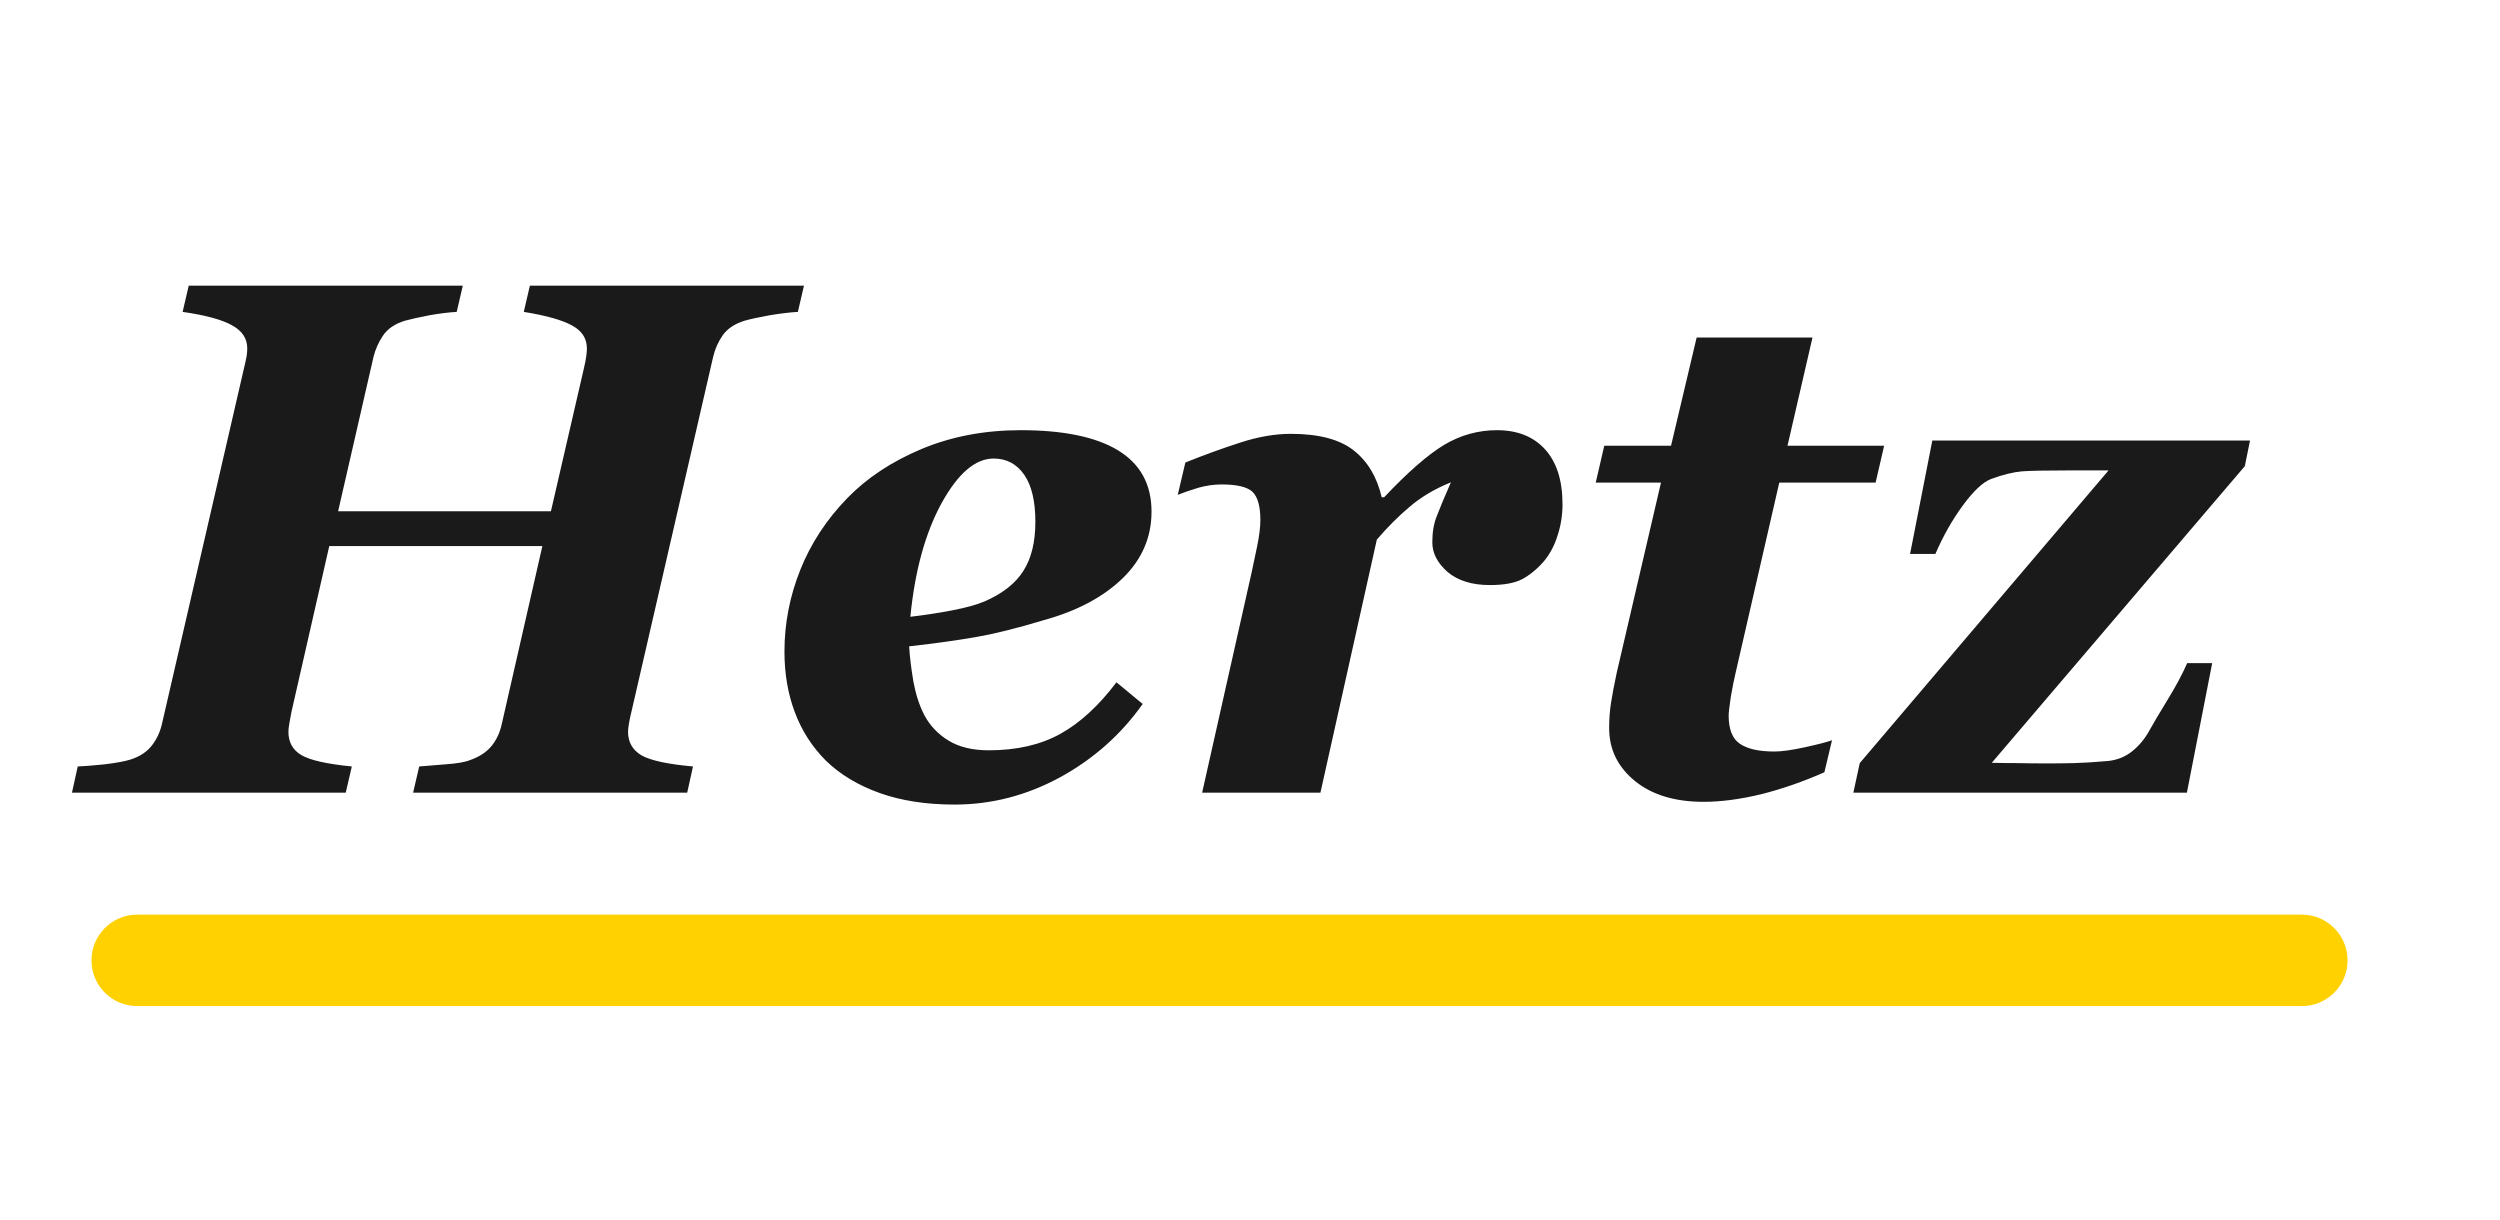
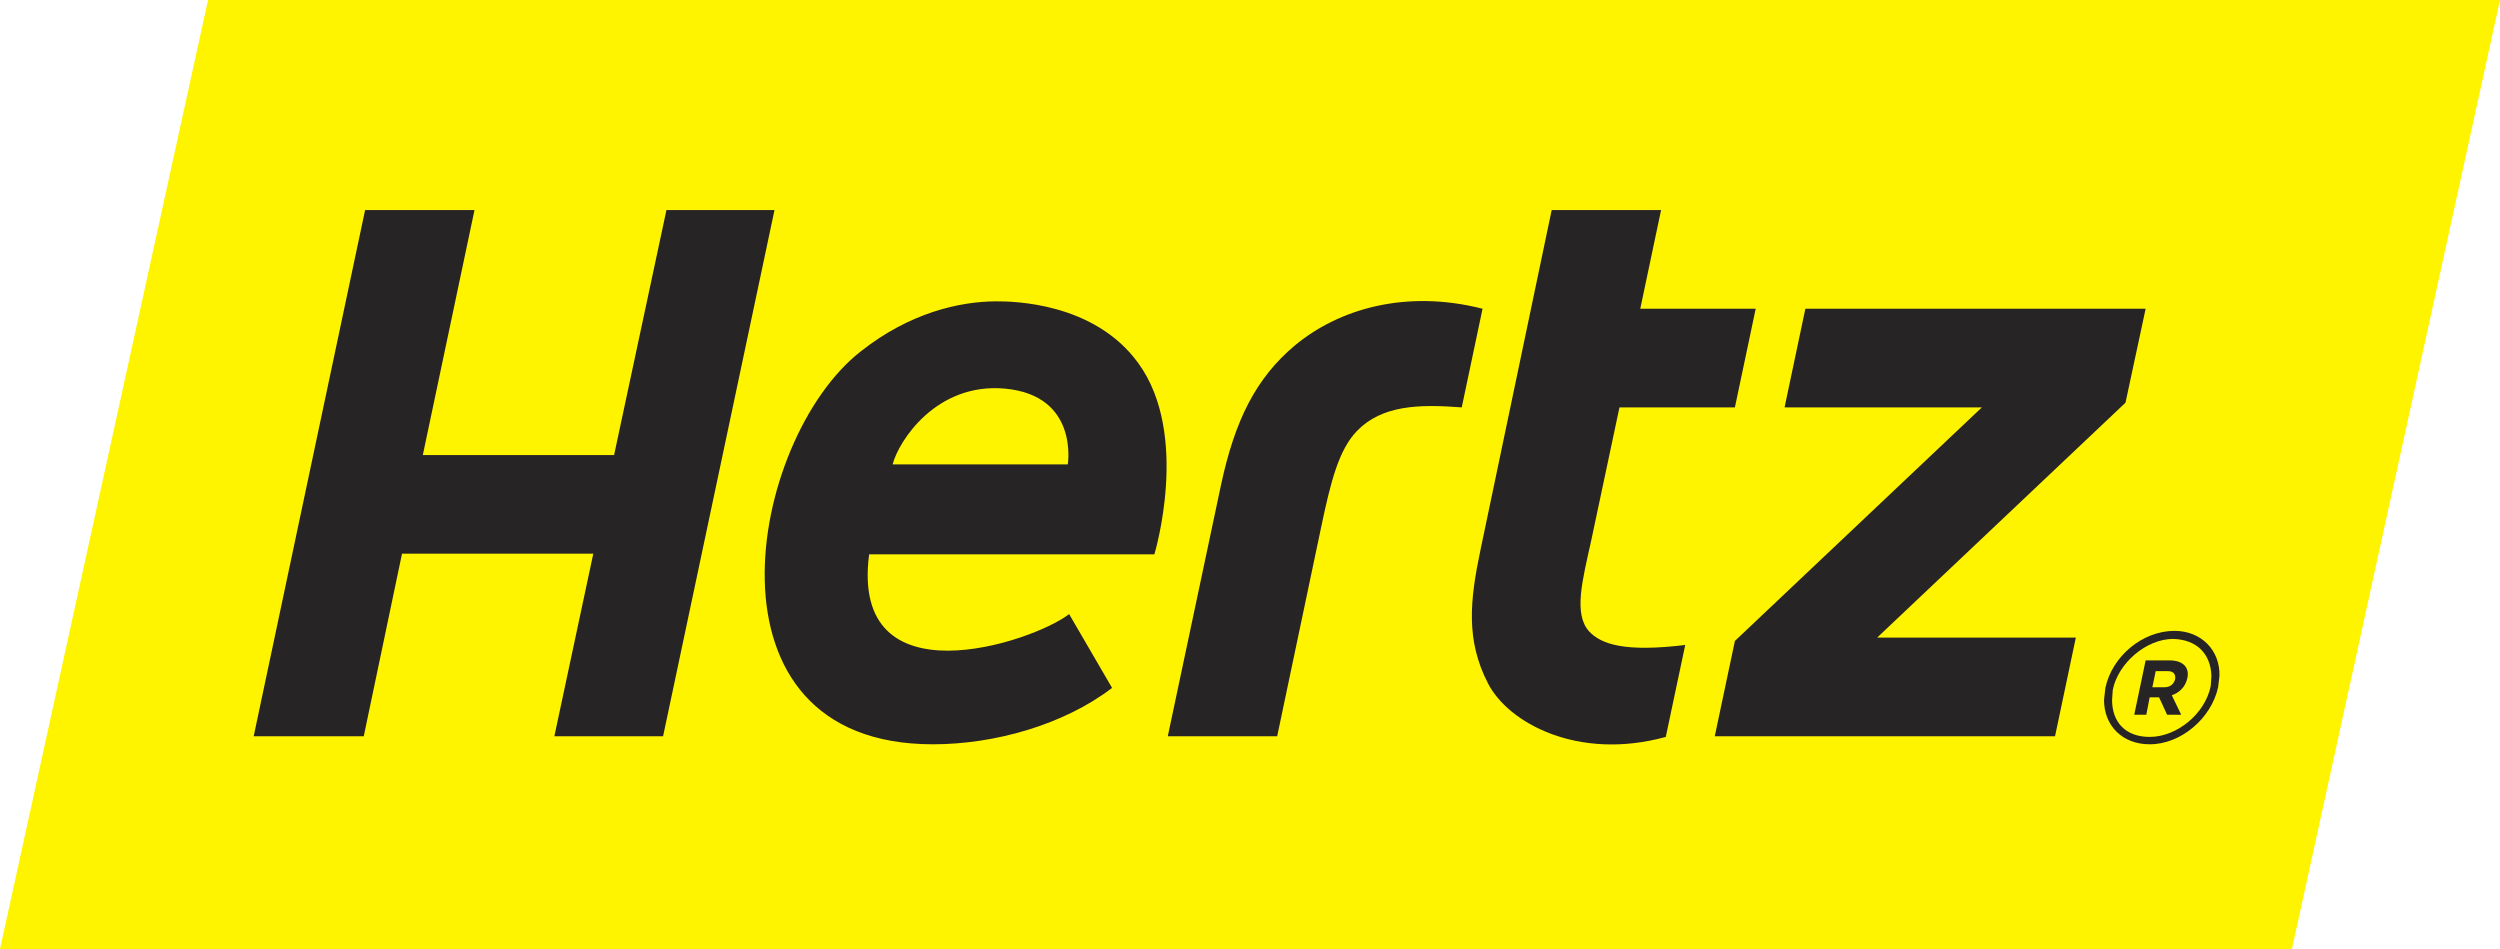
- <svg xmlns="http://www.w3.org/2000/svg" viewBox="0 0 82 40" fill="none">
-   <path d="M17.38 9.37L26.37 9.37L26.17 10.23Q25.80 10.25 25.25 10.34Q24.70 10.44 24.42 10.52L24.42 10.52Q23.94 10.67 23.71 10.99Q23.48 11.32 23.39 11.71L23.39 11.71L20.71 23.35Q20.66 23.55 20.63 23.73Q20.60 23.90 20.60 24.00L20.60 24.00Q20.60 24.52 21.05 24.78Q21.50 25.03 22.73 25.14L22.73 25.14L22.54 26L13.55 26L13.75 25.14Q14.05 25.12 14.61 25.07Q15.18 25.03 15.42 24.93L15.42 24.93Q15.88 24.77 16.13 24.46Q16.37 24.16 16.46 23.74L16.46 23.74L17.79 17.91L10.80 17.91L9.56 23.35Q9.52 23.55 9.49 23.73Q9.46 23.90 9.46 24.00L9.46 24.00Q9.46 24.52 9.89 24.77Q10.32 25.02 11.54 25.14L11.54 25.14L11.34 26L2.36 26L2.55 25.14Q2.85 25.13 3.43 25.07Q4.01 25.00 4.29 24.91L4.29 24.91Q4.75 24.76 4.99 24.44Q5.23 24.13 5.32 23.71L5.32 23.71L8.00 12.09Q8.06 11.84 8.09 11.68Q8.11 11.52 8.11 11.43L8.11 11.43Q8.11 10.94 7.61 10.67Q7.11 10.39 5.99 10.23L5.99 10.23L6.19 9.37L15.18 9.37L14.98 10.23Q14.61 10.25 14.09 10.34Q13.57 10.44 13.28 10.52L13.28 10.52Q12.79 10.67 12.56 11.01Q12.34 11.34 12.25 11.71L12.25 11.71L11.09 16.77L18.07 16.77L19.15 12.09Q19.21 11.84 19.23 11.68Q19.25 11.52 19.25 11.43L19.25 11.43Q19.25 10.94 18.77 10.68Q18.29 10.41 17.18 10.23L17.18 10.23L17.38 9.37ZM31.31 26.39L31.31 26.39Q29.91 26.39 28.85 26.01Q27.79 25.63 27.09 24.95L27.09 24.95Q26.41 24.27 26.07 23.36Q25.73 22.46 25.73 21.37L25.73 21.37Q25.73 19.99 26.25 18.69Q26.77 17.39 27.79 16.34L27.79 16.34Q28.75 15.35 30.22 14.73Q31.70 14.11 33.48 14.11L33.48 14.11Q35.58 14.11 36.67 14.77Q37.77 15.44 37.77 16.78L37.77 16.78Q37.77 18.05 36.82 18.97Q35.87 19.89 34.24 20.34L34.24 20.34Q32.95 20.73 32.04 20.89Q31.14 21.05 29.82 21.20L29.82 21.20Q29.85 21.71 29.96 22.36Q30.08 23 30.32 23.46L30.32 23.46Q30.60 23.98 31.11 24.29Q31.63 24.61 32.43 24.61L32.43 24.61Q33.81 24.61 34.78 24.07Q35.74 23.54 36.62 22.38L36.62 22.38L37.48 23.09Q36.42 24.59 34.78 25.49Q33.13 26.39 31.31 26.39ZM33.96 17.11L33.96 17.11Q33.96 16.11 33.60 15.58Q33.23 15.04 32.59 15.04L32.59 15.04Q31.69 15.04 30.88 16.51Q30.08 17.98 29.86 20.23L29.86 20.23Q30.55 20.15 31.23 20.02Q31.91 19.89 32.31 19.72L32.31 19.72Q33.19 19.33 33.57 18.72Q33.96 18.11 33.96 17.11ZM51.25 16.54L51.25 16.54Q51.25 17.07 51.09 17.56Q50.94 18.05 50.64 18.41L50.64 18.41Q50.30 18.80 49.92 19.00Q49.55 19.19 48.87 19.19L48.87 19.19Q47.99 19.19 47.48 18.76Q46.98 18.32 46.98 17.79L46.98 17.79Q46.98 17.28 47.13 16.92Q47.27 16.55 47.59 15.82L47.59 15.82Q46.80 16.14 46.24 16.62Q45.68 17.09 45.16 17.70L45.16 17.70L43.31 26L39.43 26L41.05 18.79Q41.12 18.46 41.23 17.94Q41.34 17.41 41.34 17.06L41.34 17.06Q41.34 16.38 41.08 16.13Q40.82 15.89 40.07 15.89L40.07 15.89Q39.69 15.89 39.30 16.00Q38.91 16.12 38.63 16.23L38.63 16.23L38.88 15.17Q39.83 14.79 40.70 14.51Q41.57 14.23 42.34 14.23L42.34 14.23Q43.72 14.23 44.41 14.78Q45.09 15.32 45.32 16.31L45.32 16.31L45.40 16.31Q46.56 15.08 47.37 14.59Q48.18 14.11 49.10 14.11L49.10 14.11Q50.10 14.11 50.67 14.73Q51.25 15.36 51.25 16.54ZM55.88 26.30L55.88 26.30Q54.47 26.30 53.63 25.62Q52.78 24.93 52.78 23.88L52.78 23.88Q52.78 23.45 52.84 23.06Q52.90 22.67 53.03 22.06L53.03 22.06L54.48 15.83L52.34 15.83L52.62 14.62L54.81 14.62L55.65 11.07L59.45 11.07L58.63 14.62L61.80 14.62L61.52 15.83L58.36 15.83L56.93 22.06Q56.85 22.39 56.77 22.86Q56.70 23.33 56.70 23.47L56.70 23.47Q56.70 24.14 57.06 24.39Q57.43 24.65 58.20 24.65L58.20 24.65Q58.56 24.65 59.20 24.51Q59.84 24.37 60.09 24.28L60.09 24.28L59.84 25.33Q58.80 25.79 57.77 26.05Q56.73 26.30 55.88 26.30ZM63.38 14.45L73.80 14.45L73.63 15.29L65.33 25.02Q65.75 25.03 66.18 25.03Q66.61 25.04 67.17 25.04L67.17 25.04Q67.59 25.04 68.02 25.03Q68.45 25.02 69.15 24.96L69.15 24.96Q69.61 24.91 69.95 24.63Q70.29 24.35 70.50 23.96L70.50 23.96Q70.66 23.67 71.08 22.98Q71.50 22.30 71.74 21.75L71.74 21.75L72.56 21.75L71.73 26L60.79 26L61.00 25.03L69.16 15.43L67.78 15.43Q66.76 15.43 66.32 15.46Q65.88 15.50 65.31 15.71L65.31 15.71Q64.91 15.86 64.38 16.58Q63.86 17.29 63.48 18.17L63.48 18.17L62.65 18.17L63.38 14.45Z" fill="#1a1a1a" />
-   <rect x="3" y="30" width="74" height="3" rx="1.5" fill="#FFD100" />
+ <svg xmlns="http://www.w3.org/2000/svg" viewBox="0 0 372.5 141.4">
+   <polygon fill-rule="evenodd" clip-rule="evenodd" fill="#FFF400" points="0,141.4 31,0 372.5,0 341.5,141.4 " />
+   <path fill="#272425" d="M236.8,94.1c-2.4-2.6-1-7.7,0.3-13.6l4.2-19.8h17.2l3.1-14.7h-17.2l3.1-14.7h-16.3l-10.6,50.6  c-1.6,7.6-2.2,13.5,1.1,19.9c3,5.9,13.4,11.6,26.5,8l2.9-13.7C242.1,97.2,238.6,96,236.8,94.1 M99.3,31.3l-7.8,36.5H63l7.7-36.5  H54.4l-16.6,78.4h16.4l5.7-27.2h28.5l-5.8,27.2h16.2l16.6-78.4H99.3z M192.9,51.5c-5.7,4.8-8.9,11-11,20.9l-7.9,37.3h16.3l6.5-30.9  c1.5-7.2,2.7-11.8,5.4-14.6c3.7-3.8,9.1-4,15.6-3.5l3.1-14.7C209.5,43.1,199.5,46,192.9,51.5 M319.7,46H269l-3.1,14.7h29.4  l-36.8,34.8l-3,14.2h50.7l3.1-14.7h-29.6l37-35L319.7,46z M148.5,44.9c-5.5,0-13,1.7-20.3,7.5c-16.7,13.1-24.9,58.5,10.8,58.5  c9.2,0,19.5-2.9,26.7-8.4l-6.4-11c-5.4,4.2-32.7,13.3-29.8-8.9H172c0,0,5.4-17.8-2.4-28.5C163,45,150.8,44.9,148.5,44.9 M159.1,69.2  H133c0.9-3.5,6.5-12.2,16.7-11.3C160.8,58.9,159.1,69.2,159.1,69.2" />
+   <path fill="#272425" d="M324,94L324,94c-4.8,0-9.3,3.8-10.3,8.5l-0.2,1.8h0.6l-0.6,0c0,3.8,2.7,6.6,6.8,6.6h0  c4.7,0,9.2-3.9,10.2-8.5l0.2-1.7C330.8,96.9,328,94,324,94 M329.4,102.2c-0.8,4.1-5,7.6-9.1,7.6h0c-3.6,0-5.6-2.2-5.6-5.5l0.1-1.5  c0.8-4,5-7.6,9-7.6c3.6,0.1,5.6,2.3,5.7,5.5L329.4,102.2 M323.3,98.4h-3.6l-1.7,8.1h1.8l0.5-2.6h1.4l1.2,2.6h2.1l-1.4-2.9  c1.1-0.4,2-1.2,2.3-2.5C326.3,99.4,325.2,98.4,323.3,98.4 M324.1,101.2c-0.2,0.7-0.7,1.2-1.6,1.2h-1.8l0.5-2.4h1.8  C323.8,100,324.2,100.4,324.1,101.2" />
</svg>
